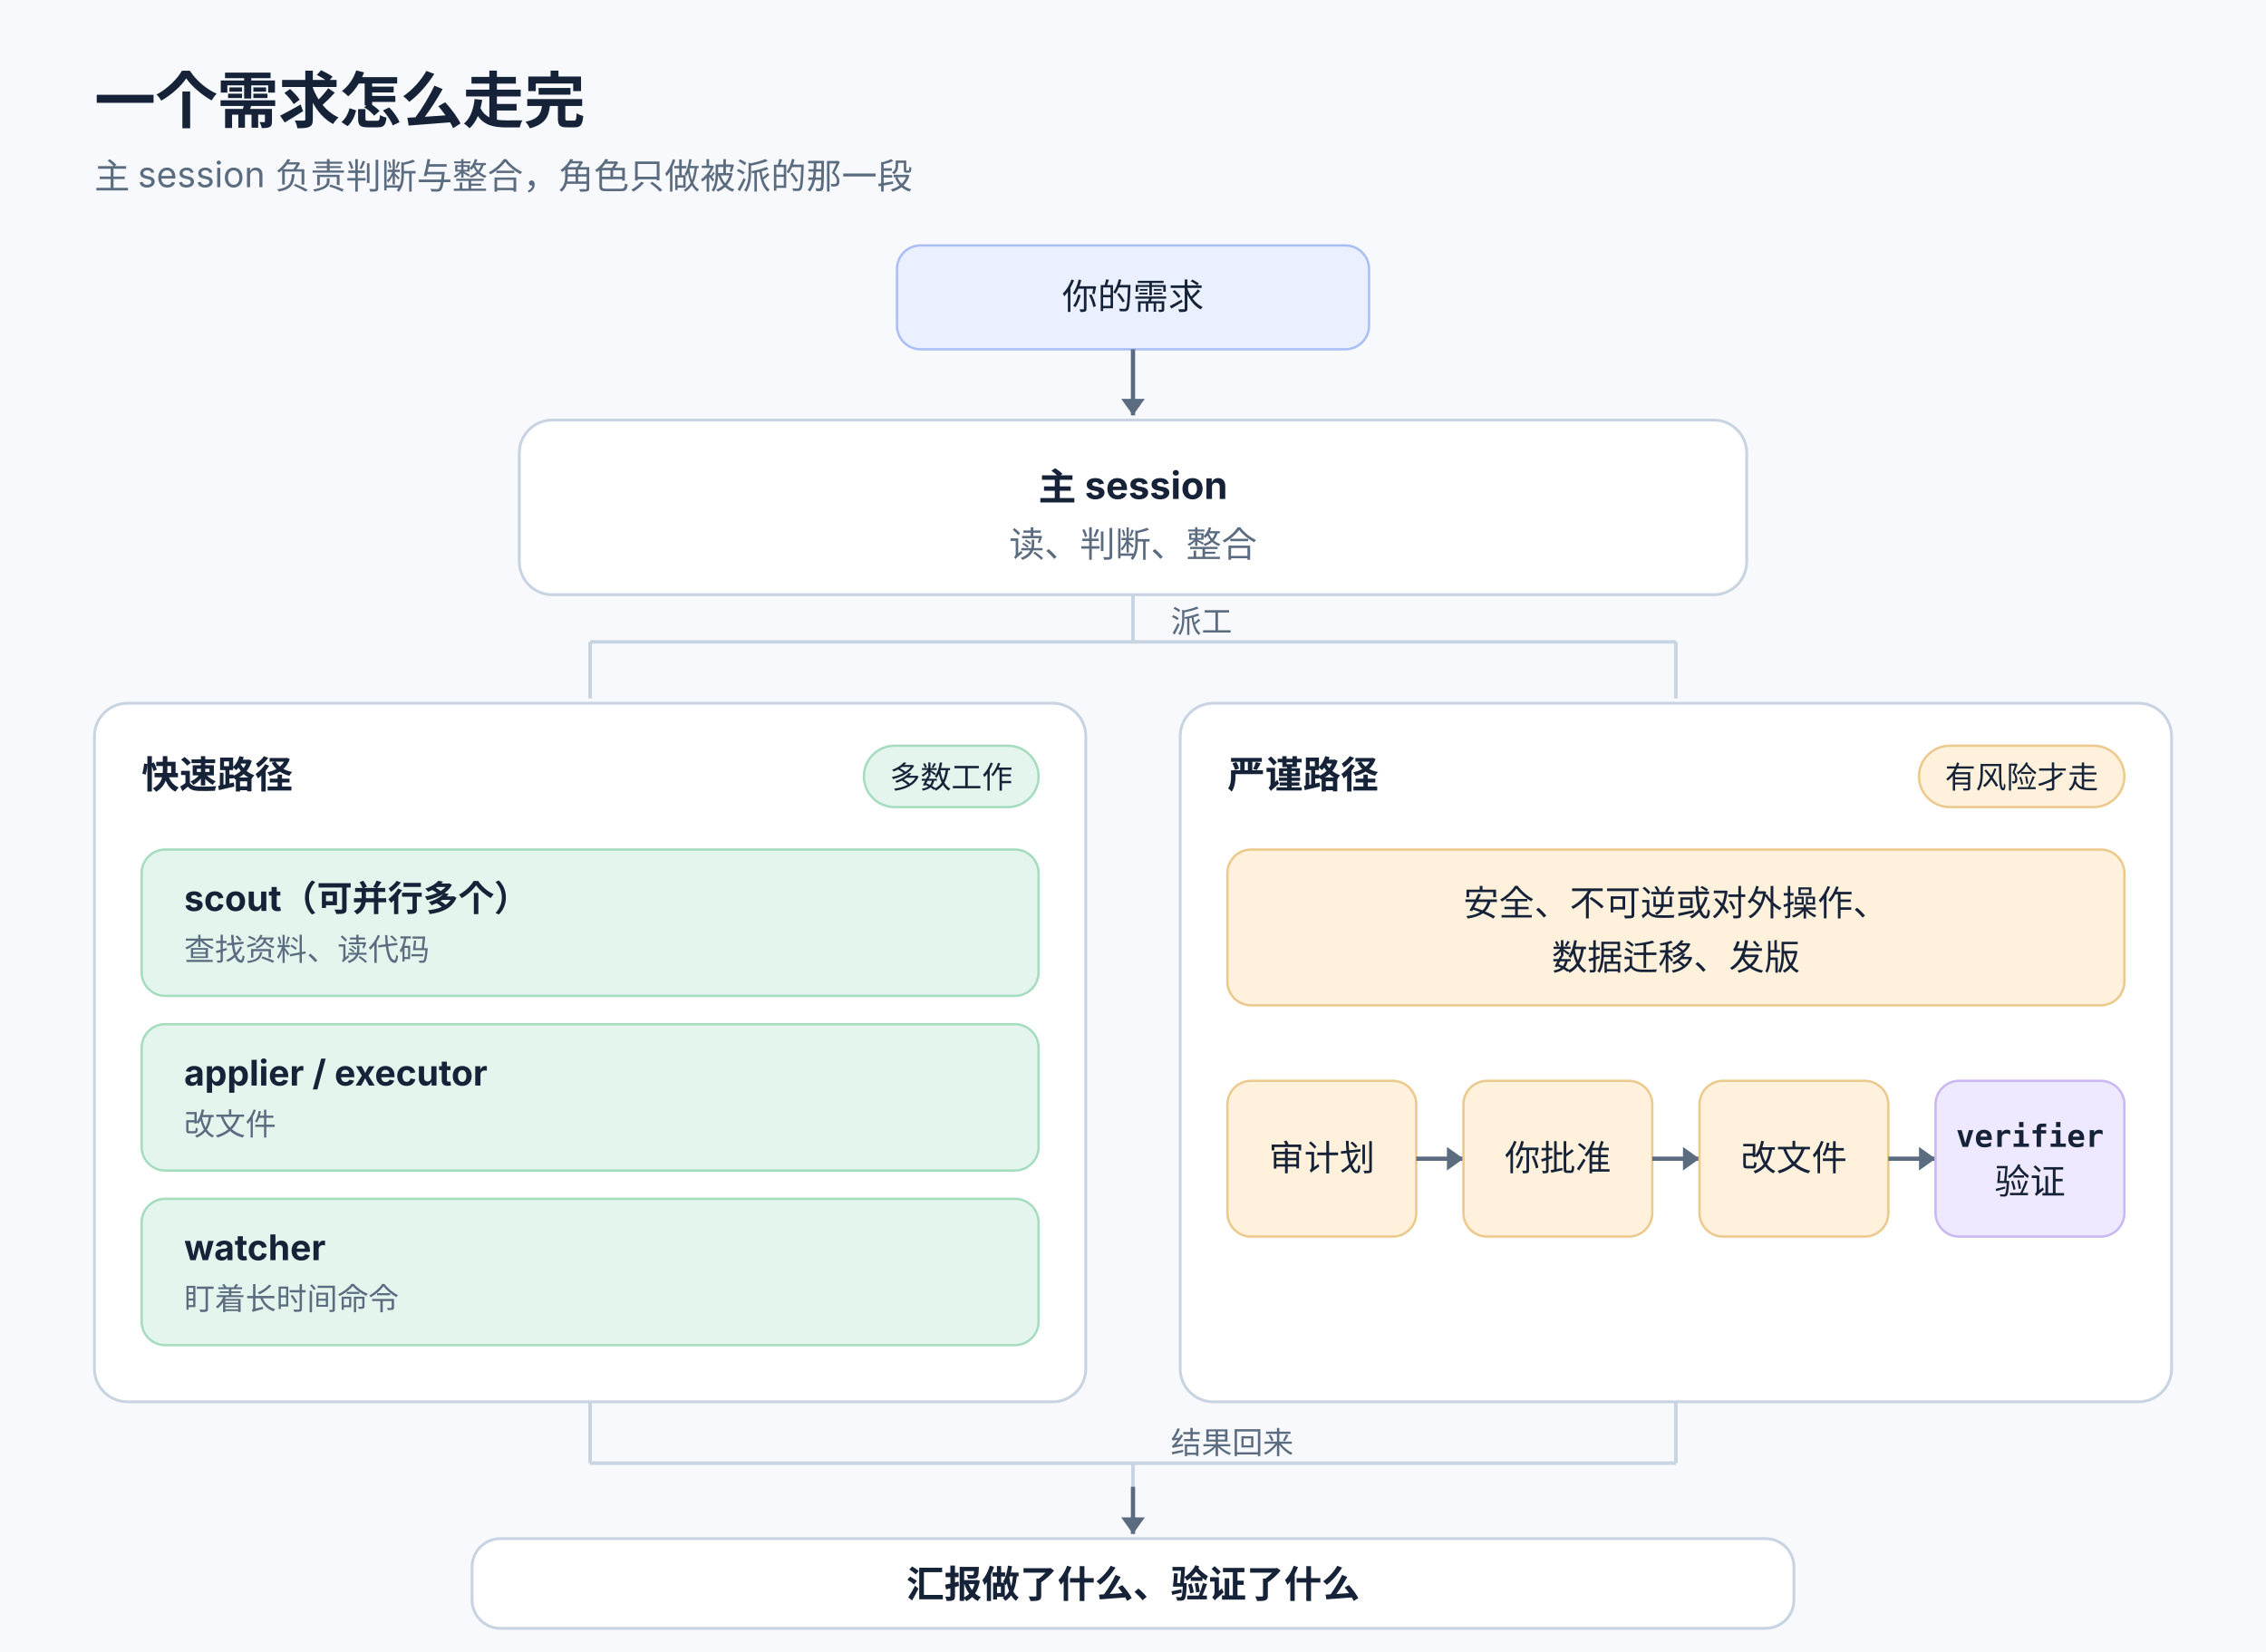
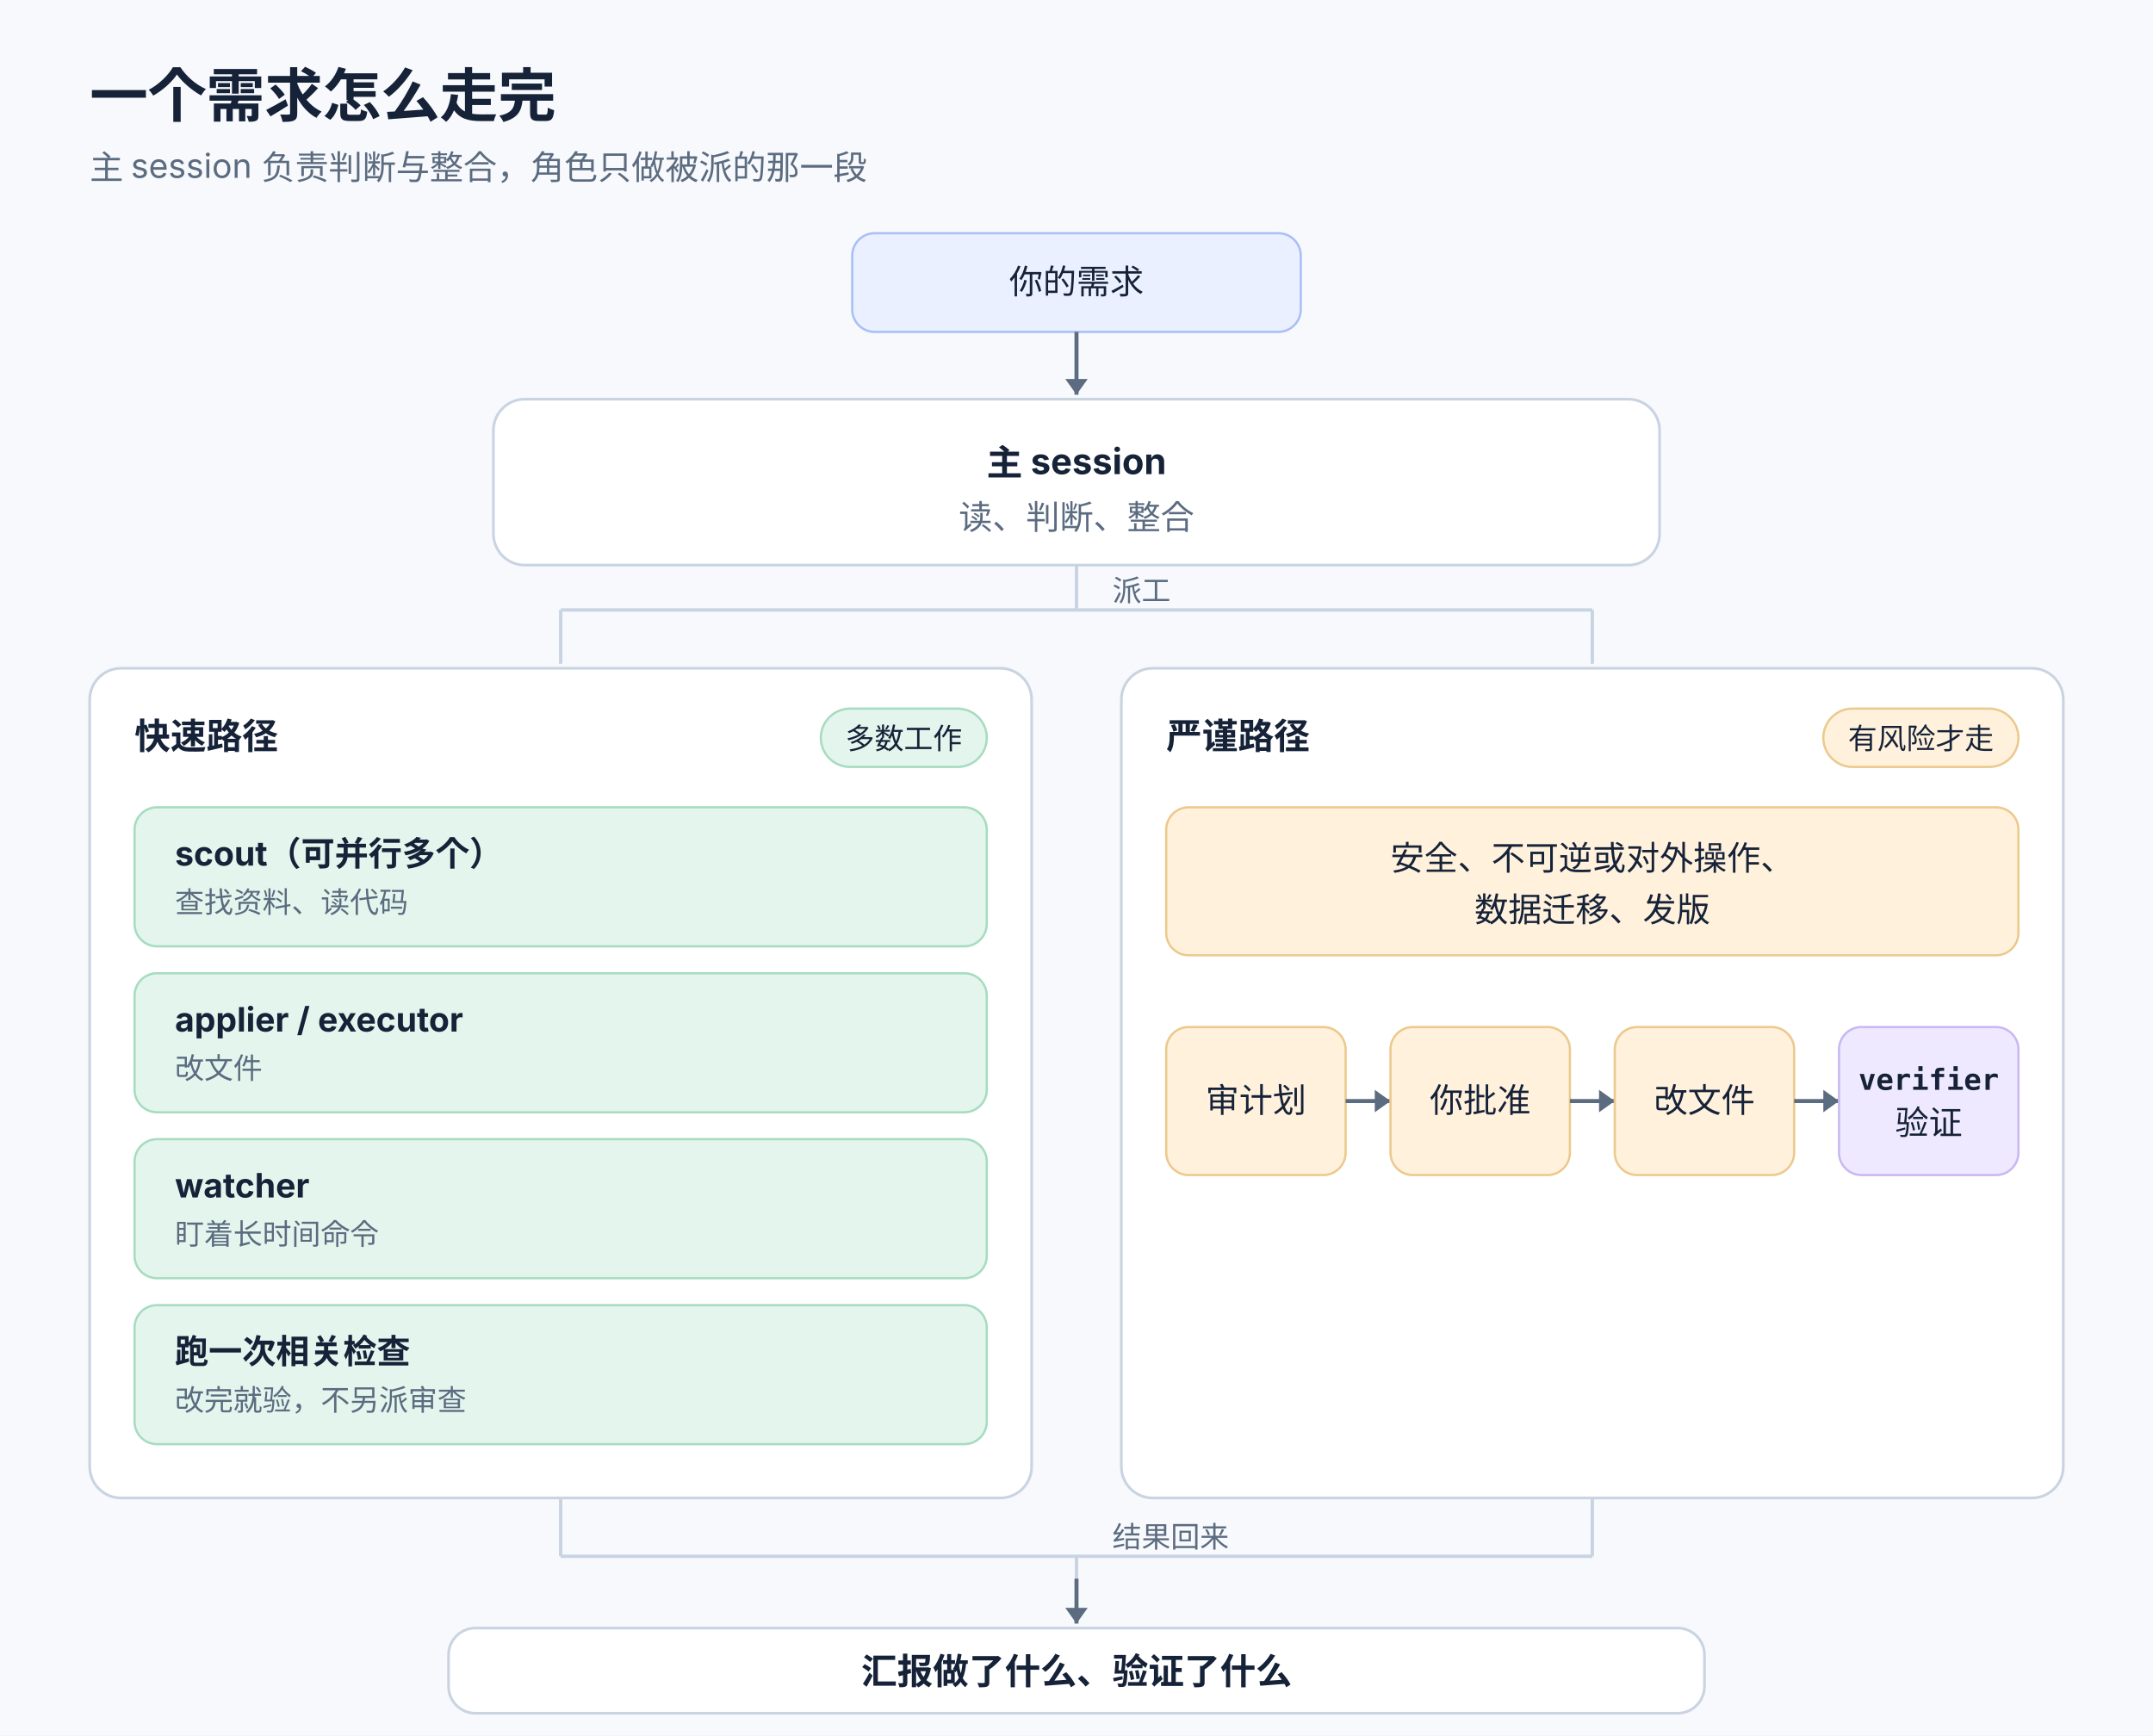
- <svg xmlns="http://www.w3.org/2000/svg" viewBox="0 0 960 700" width="960" height="700" role="img" aria-labelledby="ttl dsc" font-family="-apple-system, BlinkMacSystemFont, &quot;Noto Sans SC&quot;, &quot;PingFang SC&quot;, &quot;Microsoft YaHei&quot;, system-ui, sans-serif">
+ <svg xmlns="http://www.w3.org/2000/svg" viewBox="0 0 960 774" width="960" height="774" role="img" aria-labelledby="ttl dsc" font-family="-apple-system, BlinkMacSystemFont, &quot;Noto Sans SC&quot;, &quot;PingFang SC&quot;, &quot;Microsoft YaHei&quot;, system-ui, sans-serif">
  <style>
.bg{fill:#f7f9fc}.fg{fill:#152238}.muted{fill:#5b6b80}.ln{stroke:#c9d4e2;fill:none;stroke-width:1.5}
.card{fill:#fff;stroke:#c9d4e2;stroke-width:1.2}
.sb{fill:#eaf0ff;stroke:#a9bff5}.sg{fill:#e3f5ec;stroke:#a6dcc0}.sa{fill:#fff1dc;stroke:#ecc98d}.sp{fill:#efe9ff;stroke:#c9b8f1}.sr{fill:#fde8e8;stroke:#eeb0b0}.sx{fill:#eef1f5;stroke:#b4bfcd;stroke-dasharray:5 4}
.ar{stroke:#5b6b80;stroke-width:1.8;fill:none}.arh{fill:#5b6b80}
.t{font-weight:700;font-size:26px}.st{font-size:15px}.h{font-weight:700;font-size:16px}.b{font-size:15px}.sm{font-size:13px}.xs{font-size:12px}
.mono{font-family:ui-monospace,SFMono-Regular,Menlo,Consolas,monospace}
.bold{font-weight:700}
@media (prefers-color-scheme: dark){
.bg{fill:#101827}.fg{fill:#f3f6fb}.muted{fill:#a9b6c8}.ln{stroke:#3a4a60}
.card{fill:#172235;stroke:#3a4a60}
.sb{fill:#1b2d59;stroke:#4f74c4}.sg{fill:#173d2e;stroke:#3f9470}.sa{fill:#473219;stroke:#a07a43}.sp{fill:#2d2247;stroke:#7059a8}.sr{fill:#4a2323;stroke:#a35a5a}.sx{fill:#1d2838;stroke:#5d6d82}
.ar{stroke:#a9b6c8}.arh{fill:#a9b6c8}}
</style>
-   <rect width="960" height="700" class="bg" />
+   <rect width="960" height="774" class="bg" />
  <text x="40" y="52" class="t fg" text-anchor="start">一个需求怎么走完</text>
  <text x="40" y="80" class="st muted" text-anchor="start">主 session 负责判断与整合，角色只做被派的那一段</text>
  <rect x="380" y="104" width="200" height="44" rx="10" class="sb" />
  <text x="480.0" y="131.0" class="b fg" text-anchor="middle">你的需求</text>
  <path d="M480 148 L480 176" class="ar" />
  <path d="M475 169 L480 176 L485 169 Z" class="arh" />
  <rect x="220" y="178" width="520" height="74" rx="14" class="card" />
  <text x="480" y="212" class="h fg" text-anchor="middle">主 session</text>
  <text x="480" y="236" class="b muted" text-anchor="middle">读、判断、整合</text>
  <path d="M480 252 V272 M250 272 H710 M250 272 V296 M710 272 V296" class="ln" />
  <text x="496" y="268" class="sm muted" text-anchor="start">派工</text>
-   <rect x="40" y="298" width="420" height="296" rx="14" class="card" />
+   <rect x="40" y="298" width="420" height="370" rx="14" class="card" />
  <text x="60" y="334" class="h fg" text-anchor="start">快速路径</text>
  <rect x="366.0" y="316" width="74.0" height="26" rx="13" class="sg" />
  <text x="403.0" y="334" class="sm fg" text-anchor="middle">多数工作</text>
-   <rect x="500" y="298" width="420" height="296" rx="14" class="card" />
+   <rect x="500" y="298" width="420" height="370" rx="14" class="card" />
  <text x="520" y="334" class="h fg" text-anchor="start">严谨路径</text>
  <rect x="813.0" y="316" width="87.0" height="26" rx="13" class="sa" />
  <text x="856.5" y="334" class="sm fg" text-anchor="middle">有风险才走</text>
  <rect x="60" y="360" width="380" height="62" rx="10" class="sg" />
  <text x="78" y="386" class="b bold fg" text-anchor="start">scout（可并行多个）</text>
  <text x="78" y="407" class="sm muted" text-anchor="start">查找资料、读代码</text>
  <rect x="60" y="434" width="380" height="62" rx="10" class="sg" />
  <text x="78" y="460" class="b bold fg" text-anchor="start">applier / executor</text>
  <text x="78" y="481" class="sm muted" text-anchor="start">改文件</text>
  <rect x="60" y="508" width="380" height="62" rx="10" class="sg" />
  <text x="78" y="534" class="b bold fg" text-anchor="start">watcher</text>
  <text x="78" y="555" class="sm muted" text-anchor="start">盯着长时间命令</text>
+   <rect x="60" y="582" width="380" height="62" rx="10" class="sg" />
+   <text x="78" y="608" class="b bold fg" text-anchor="start">跑一次相关检查</text>
+   <text x="78" y="629" class="sm muted" text-anchor="start">改完就验，不另派审查</text>
  <rect x="520" y="360" width="380" height="66" rx="10" class="sa" />
  <text x="710" y="388" class="b fg" text-anchor="middle">安全、不可逆或对外操作、</text>
  <text x="710" y="411" class="b fg" text-anchor="middle">数据迁移、发版</text>
  <rect x="520" y="458" width="80" height="66" rx="10" class="sa" />
  <text x="560.0" y="496.0" class="b fg" text-anchor="middle">审计划</text>
  <path d="M600 491 L620 491" class="ar" />
  <path d="M613 486 L620 491 L613 496 Z" class="arh" />
  <rect x="620" y="458" width="80" height="66" rx="10" class="sa" />
  <text x="660.0" y="496.0" class="b fg" text-anchor="middle">你批准</text>
  <path d="M700 491 L720 491" class="ar" />
  <path d="M713 486 L720 491 L713 496 Z" class="arh" />
  <rect x="720" y="458" width="80" height="66" rx="10" class="sa" />
  <text x="760.0" y="496.0" class="b fg" text-anchor="middle">改文件</text>
  <path d="M800 491 L820 491" class="ar" />
  <path d="M813 486 L820 491 L813 496 Z" class="arh" />
  <rect x="820" y="458" width="80" height="66" rx="10" class="sp" />
  <text x="860.0" y="486.0" class="sm mono bold fg" text-anchor="middle">verifier</text>
  <text x="860.0" y="506.0" class="b fg" text-anchor="middle">验证</text>
  <text x="710" y="552" class="sm muted" text-anchor="start" />
-   <path d="M250 594 V620 M710 594 V620 M250 620 H710 M480 620 V636" class="ln" />
-   <text x="496" y="616" class="sm muted" text-anchor="start">结果回来</text>
-   <path d="M480 630 L480 650" class="ar" />
-   <path d="M475 643 L480 650 L485 643 Z" class="arh" />
-   <rect x="200" y="652" width="560" height="38" rx="12" class="card" />
-   <text x="480" y="677" class="h fg" text-anchor="middle">汇报做了什么、验证了什么</text>
+   <path d="M250 668 V694 M710 668 V694 M250 694 H710 M480 694 V710" class="ln" />
+   <text x="496" y="690" class="sm muted" text-anchor="start">结果回来</text>
+   <path d="M480 704 L480 724" class="ar" />
+   <path d="M475 717 L480 724 L485 717 Z" class="arh" />
+   <rect x="200" y="726" width="560" height="38" rx="12" class="card" />
+   <text x="480" y="751" class="h fg" text-anchor="middle">汇报做了什么、验证了什么</text>
</svg>
